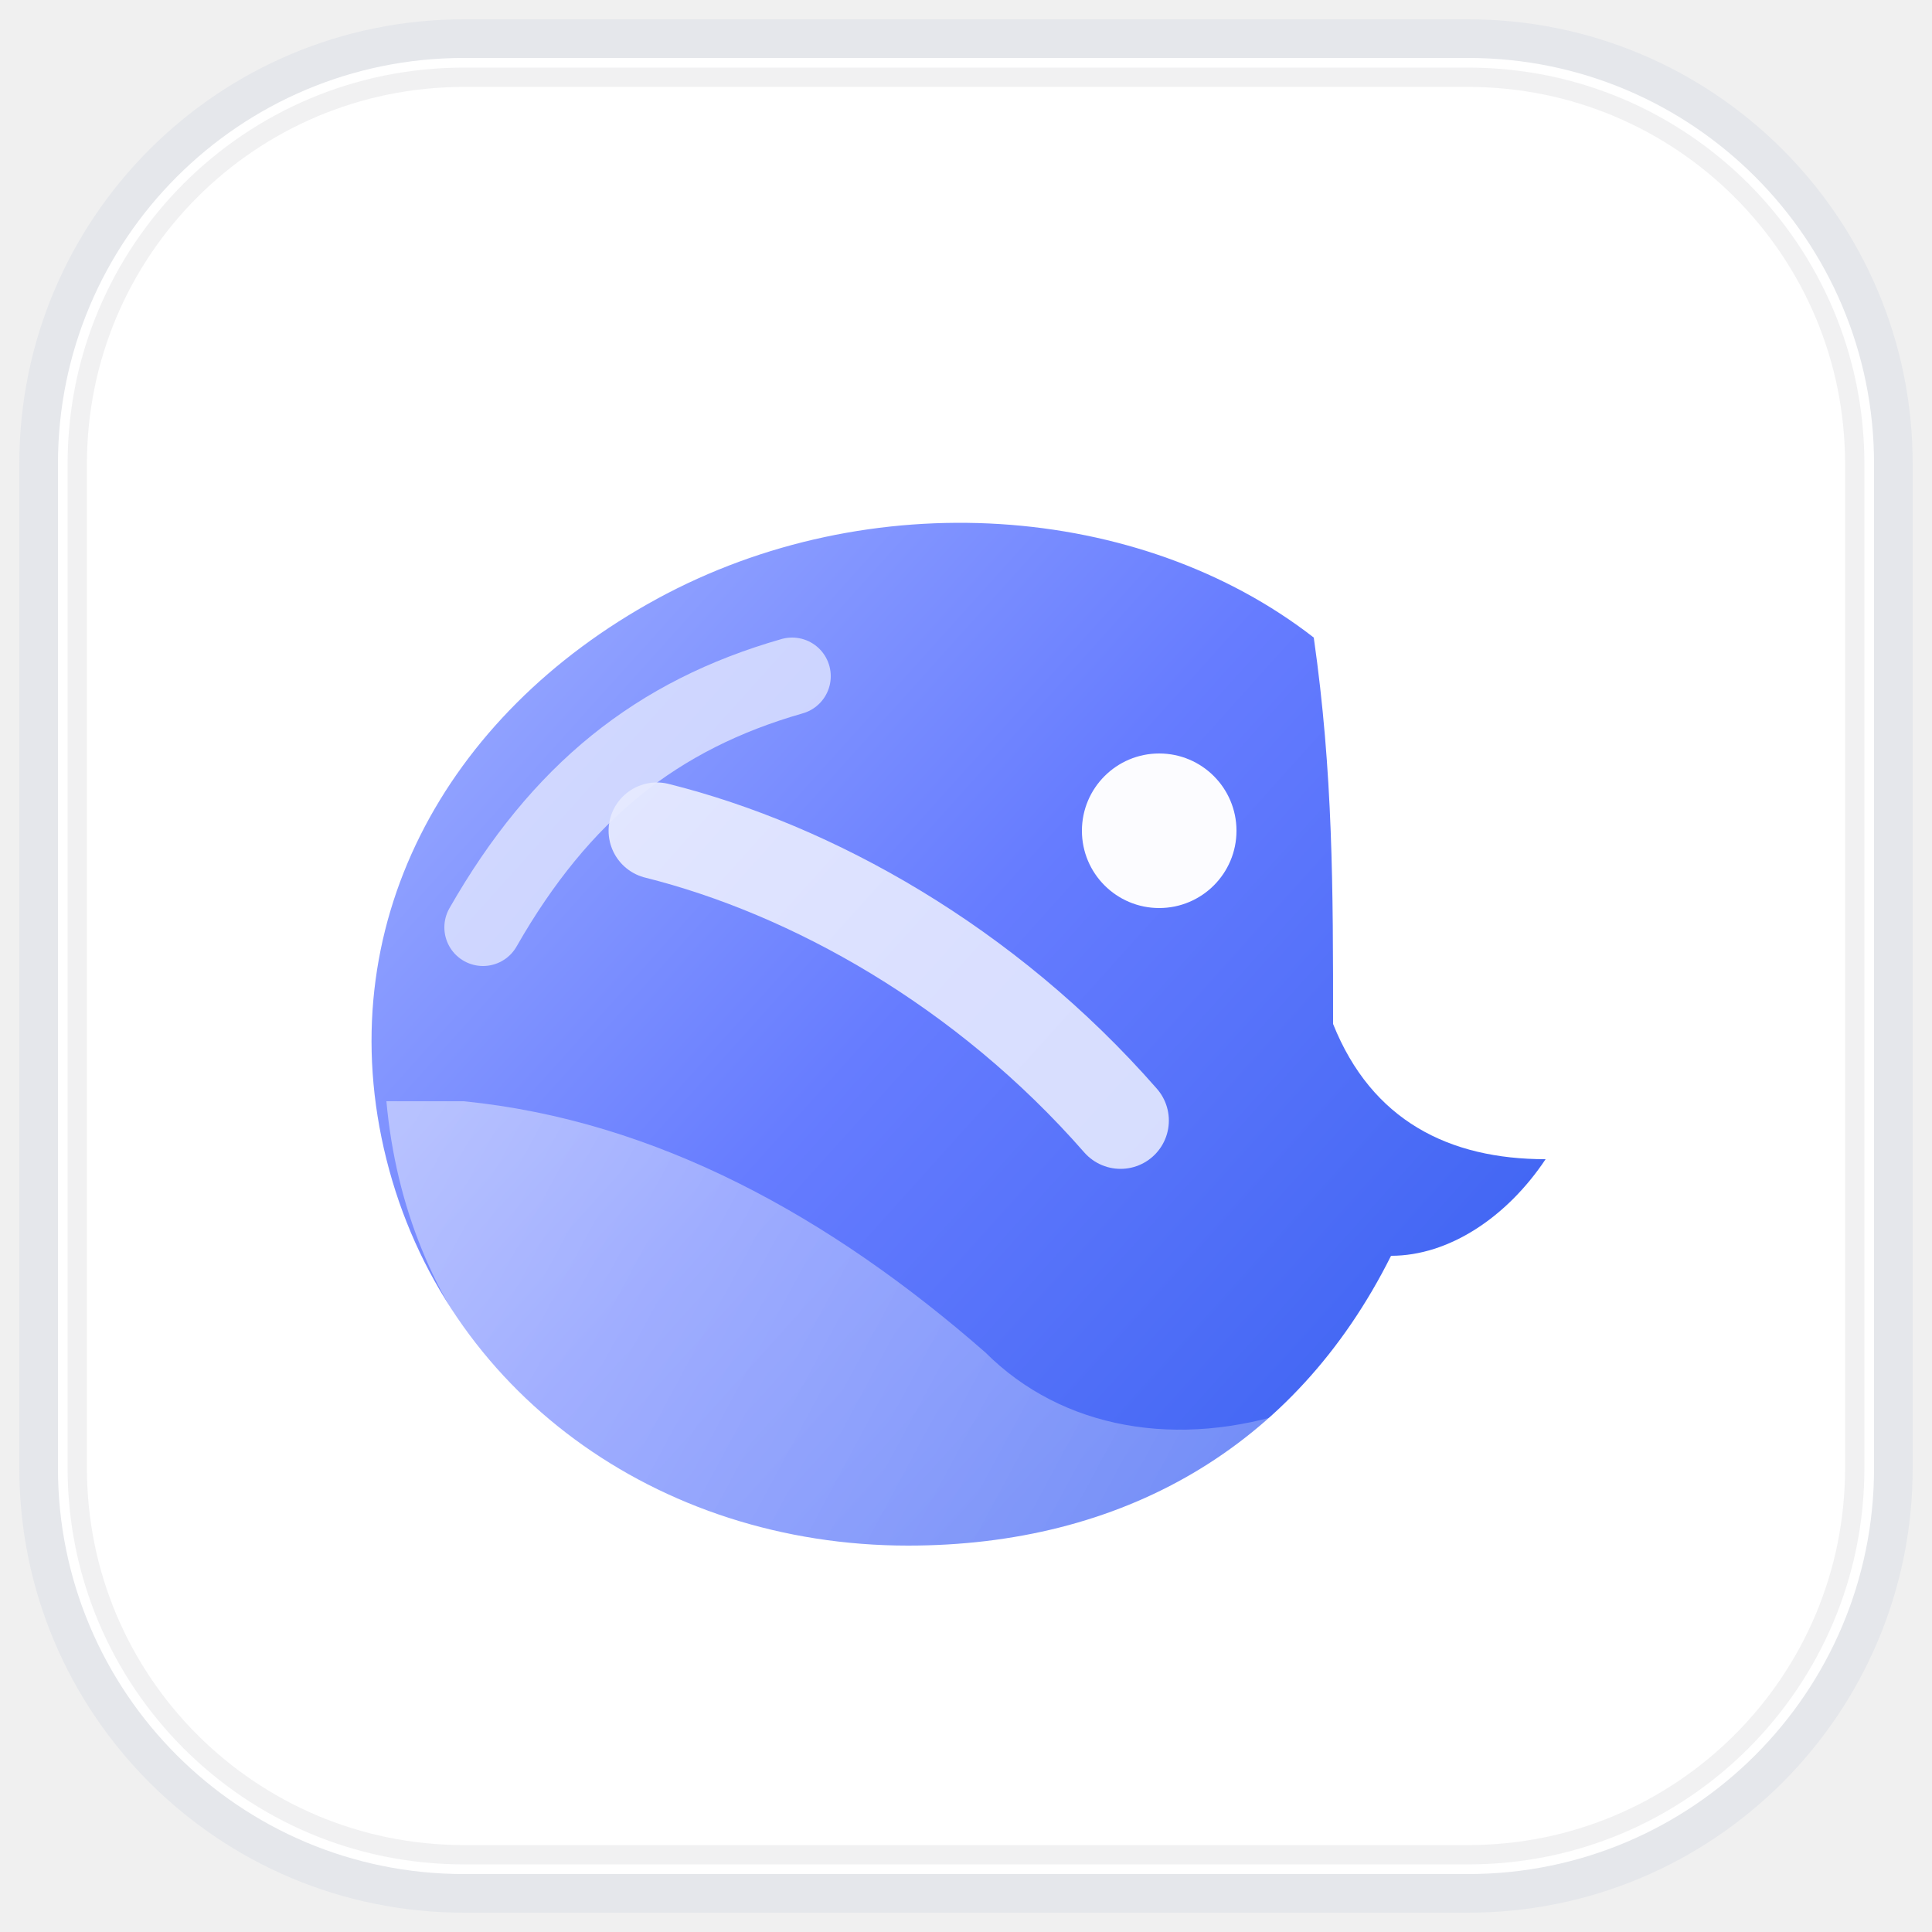
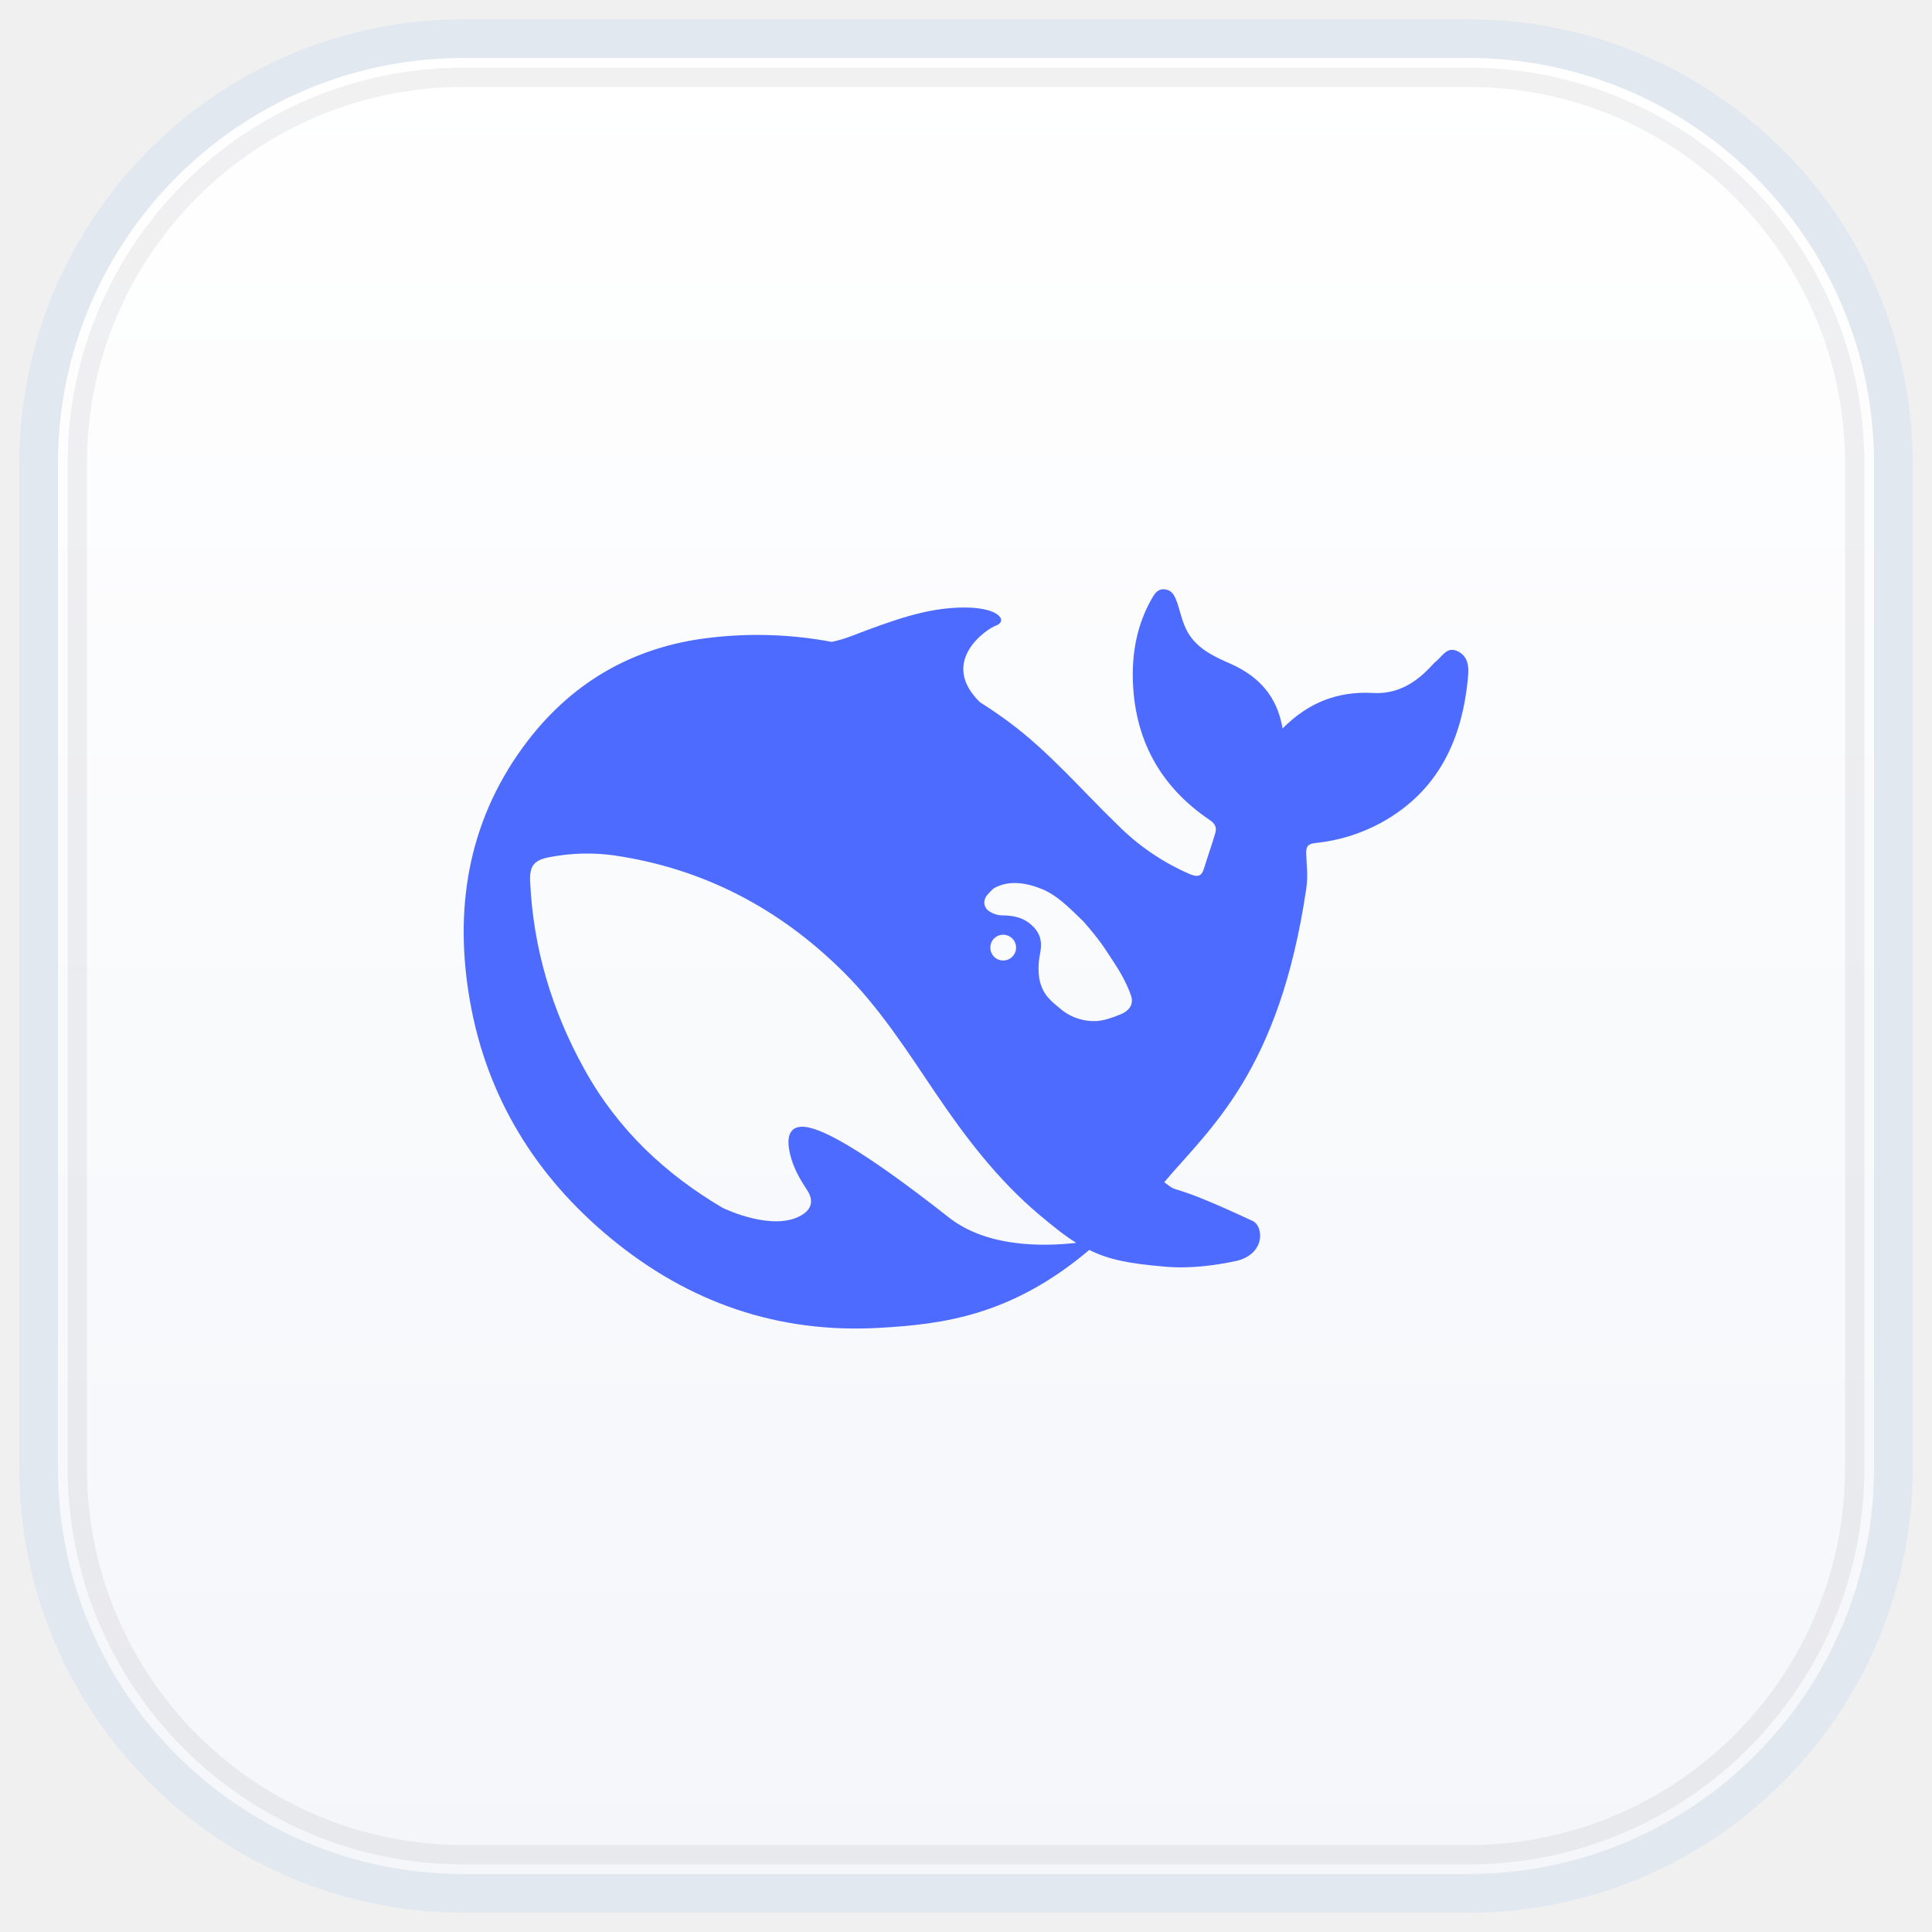
- <svg xmlns="http://www.w3.org/2000/svg" viewBox="0 0 100 100">
+ <svg xmlns="http://www.w3.org/2000/svg" viewBox="0 0 100 100" color="#111827">
  <defs>
-     <linearGradient id="mark" x1="20" y1="24" x2="80" y2="78" gradientUnits="userSpaceOnUse">
-       <stop offset="0%" stop-color="#A5B4FF" />
-       <stop offset="48%" stop-color="#667CFF" />
-       <stop offset="100%" stop-color="#365FEF" />
-     </linearGradient>
-     <linearGradient id="belly" x1="24" y1="52" x2="76" y2="80" gradientUnits="userSpaceOnUse">
-       <stop offset="0%" stop-color="#FFFFFF" stop-opacity="0.44" />
-       <stop offset="100%" stop-color="#FFFFFF" stop-opacity="0.20" />
+     <linearGradient id="agentTileBg" x1="0" y1="0" x2="0" y2="1">
+       <stop offset="0%" stop-color="#FFFFFF" />
+       <stop offset="100%" stop-color="#F4F6FA" />
    </linearGradient>
  </defs>
-   <rect x="2" y="2" width="96" height="96" rx="22" fill="#FFFFFF" stroke="#E5E7EB" stroke-width="2" />
+   <rect x="2" y="2" width="96" height="96" rx="22" fill="url(#agentTileBg)" stroke="#E2E8F0" stroke-width="2" />
  <rect x="4" y="4" width="92" height="92" rx="20" fill="none" stroke="#111827" stroke-opacity="0.06" stroke-width="1" />
-   <path d="M68 33c-9-7-23-8-34-2-11 6-17 17-14 29 3 12 14 20 27 20 11 0 20-5 25-15 3 0 6-2 8-5-5 0-9-2-11-7 0-7 0-13-1-20Z" fill="url(#mark)" />
-   <path d="M24 57c10 1 19 6 27 13 4 4 10 5 16 3-7 7-18 10-29 6-10-3-17-11-18-22 1 0 3 0 4 0Z" fill="url(#belly)" />
-   <path d="M34 43c8 2 17 7 24 15" fill="none" stroke="#FFFFFF" stroke-width="5" stroke-opacity="0.76" stroke-linecap="round" />
-   <path d="M41 35c-7 2-12 6-16 13" fill="none" stroke="#E6EAFF" stroke-width="4" stroke-opacity="0.76" stroke-linecap="round" />
-   <circle cx="60" cy="43" r="4" fill="#FFFFFF" fill-opacity="0.98" />
+   <g transform="translate(24 24) scale(2.16667) translate(-0 -0)">
+     <path d="M23.748 4.482c-.254-.124-.364.113-.512.234-.051.039-.094.09-.137.136-.372.397-.806.657-1.373.626-.829-.046-1.537.214-2.163.848-.133-.782-.575-1.248-1.247-1.548-.352-.156-.708-.311-.955-.65-.172-.241-.219-.51-.305-.774-.055-.16-.11-.323-.293-.35-.2-.031-.278.136-.356.276-.313.572-.434 1.202-.422 1.84.027 1.436.633 2.58 1.838 3.393.137.093.172.187.129.323-.082.28-.18.552-.266.833-.055.179-.137.217-.329.14a5.526 5.526 0 01-1.736-1.18c-.857-.828-1.631-1.742-2.597-2.458a11.365 11.365 0 00-.689-.471c-.985-.957.13-1.743.388-1.836.27-.098.093-.432-.779-.428-.872.004-1.67.295-2.687.684a3.055 3.055 0 01-.465.137 9.597 9.597 0 00-2.883-.102c-1.885.21-3.39 1.102-4.497 2.623C.082 8.606-.231 10.684.152 12.85c.403 2.284 1.569 4.175 3.36 5.653 1.858 1.533 3.997 2.284 6.438 2.14 1.482-.085 3.133-.284 4.994-1.86.47.234.962.327 1.78.397.63.059 1.236-.03 1.705-.128.735-.156.684-.837.419-.961-2.155-1.004-1.682-.595-2.113-.926 1.096-1.296 2.746-2.642 3.392-7.003.05-.347.007-.565 0-.845-.004-.17.035-.237.23-.256a4.173 4.173 0 001.545-.475c1.396-.763 1.96-2.015 2.093-3.517.02-.23-.004-.467-.247-.588zM11.581 18c-2.089-1.642-3.102-2.183-3.52-2.16-.392.024-.321.471-.235.763.09.288.207.486.371.739.114.167.192.416-.113.603-.673.416-1.842-.14-1.897-.167-1.361-.802-2.5-1.86-3.301-3.307-.774-1.393-1.224-2.887-1.298-4.482-.02-.386.093-.522.477-.592a4.696 4.696 0 011.529-.039c2.132.312 3.946 1.265 5.468 2.774.868.86 1.525 1.887 2.202 2.891.72 1.066 1.494 2.082 2.48 2.914.348.292.625.514.891.677-.802.09-2.14.11-3.054-.614zm1-6.44a.306.306 0 01.415-.287.302.302 0 01.2.288.306.306 0 01-.31.307.303.303 0 01-.304-.308zm3.11 1.596c-.2.081-.399.151-.59.16a1.245 1.245 0 01-.798-.254c-.274-.23-.47-.358-.552-.758a1.73 1.73 0 01.016-.588c.07-.327-.008-.537-.239-.727-.187-.156-.426-.199-.688-.199a.559.559 0 01-.254-.078c-.11-.054-.2-.19-.114-.358.028-.054.16-.186.192-.21.356-.202.767-.136 1.146.016.352.144.618.408 1.001.782.391.451.462.576.685.914.176.265.336.537.445.848.067.195-.019.354-.25.452z" fill="#4D6BFE" />
+   </g>
</svg>
